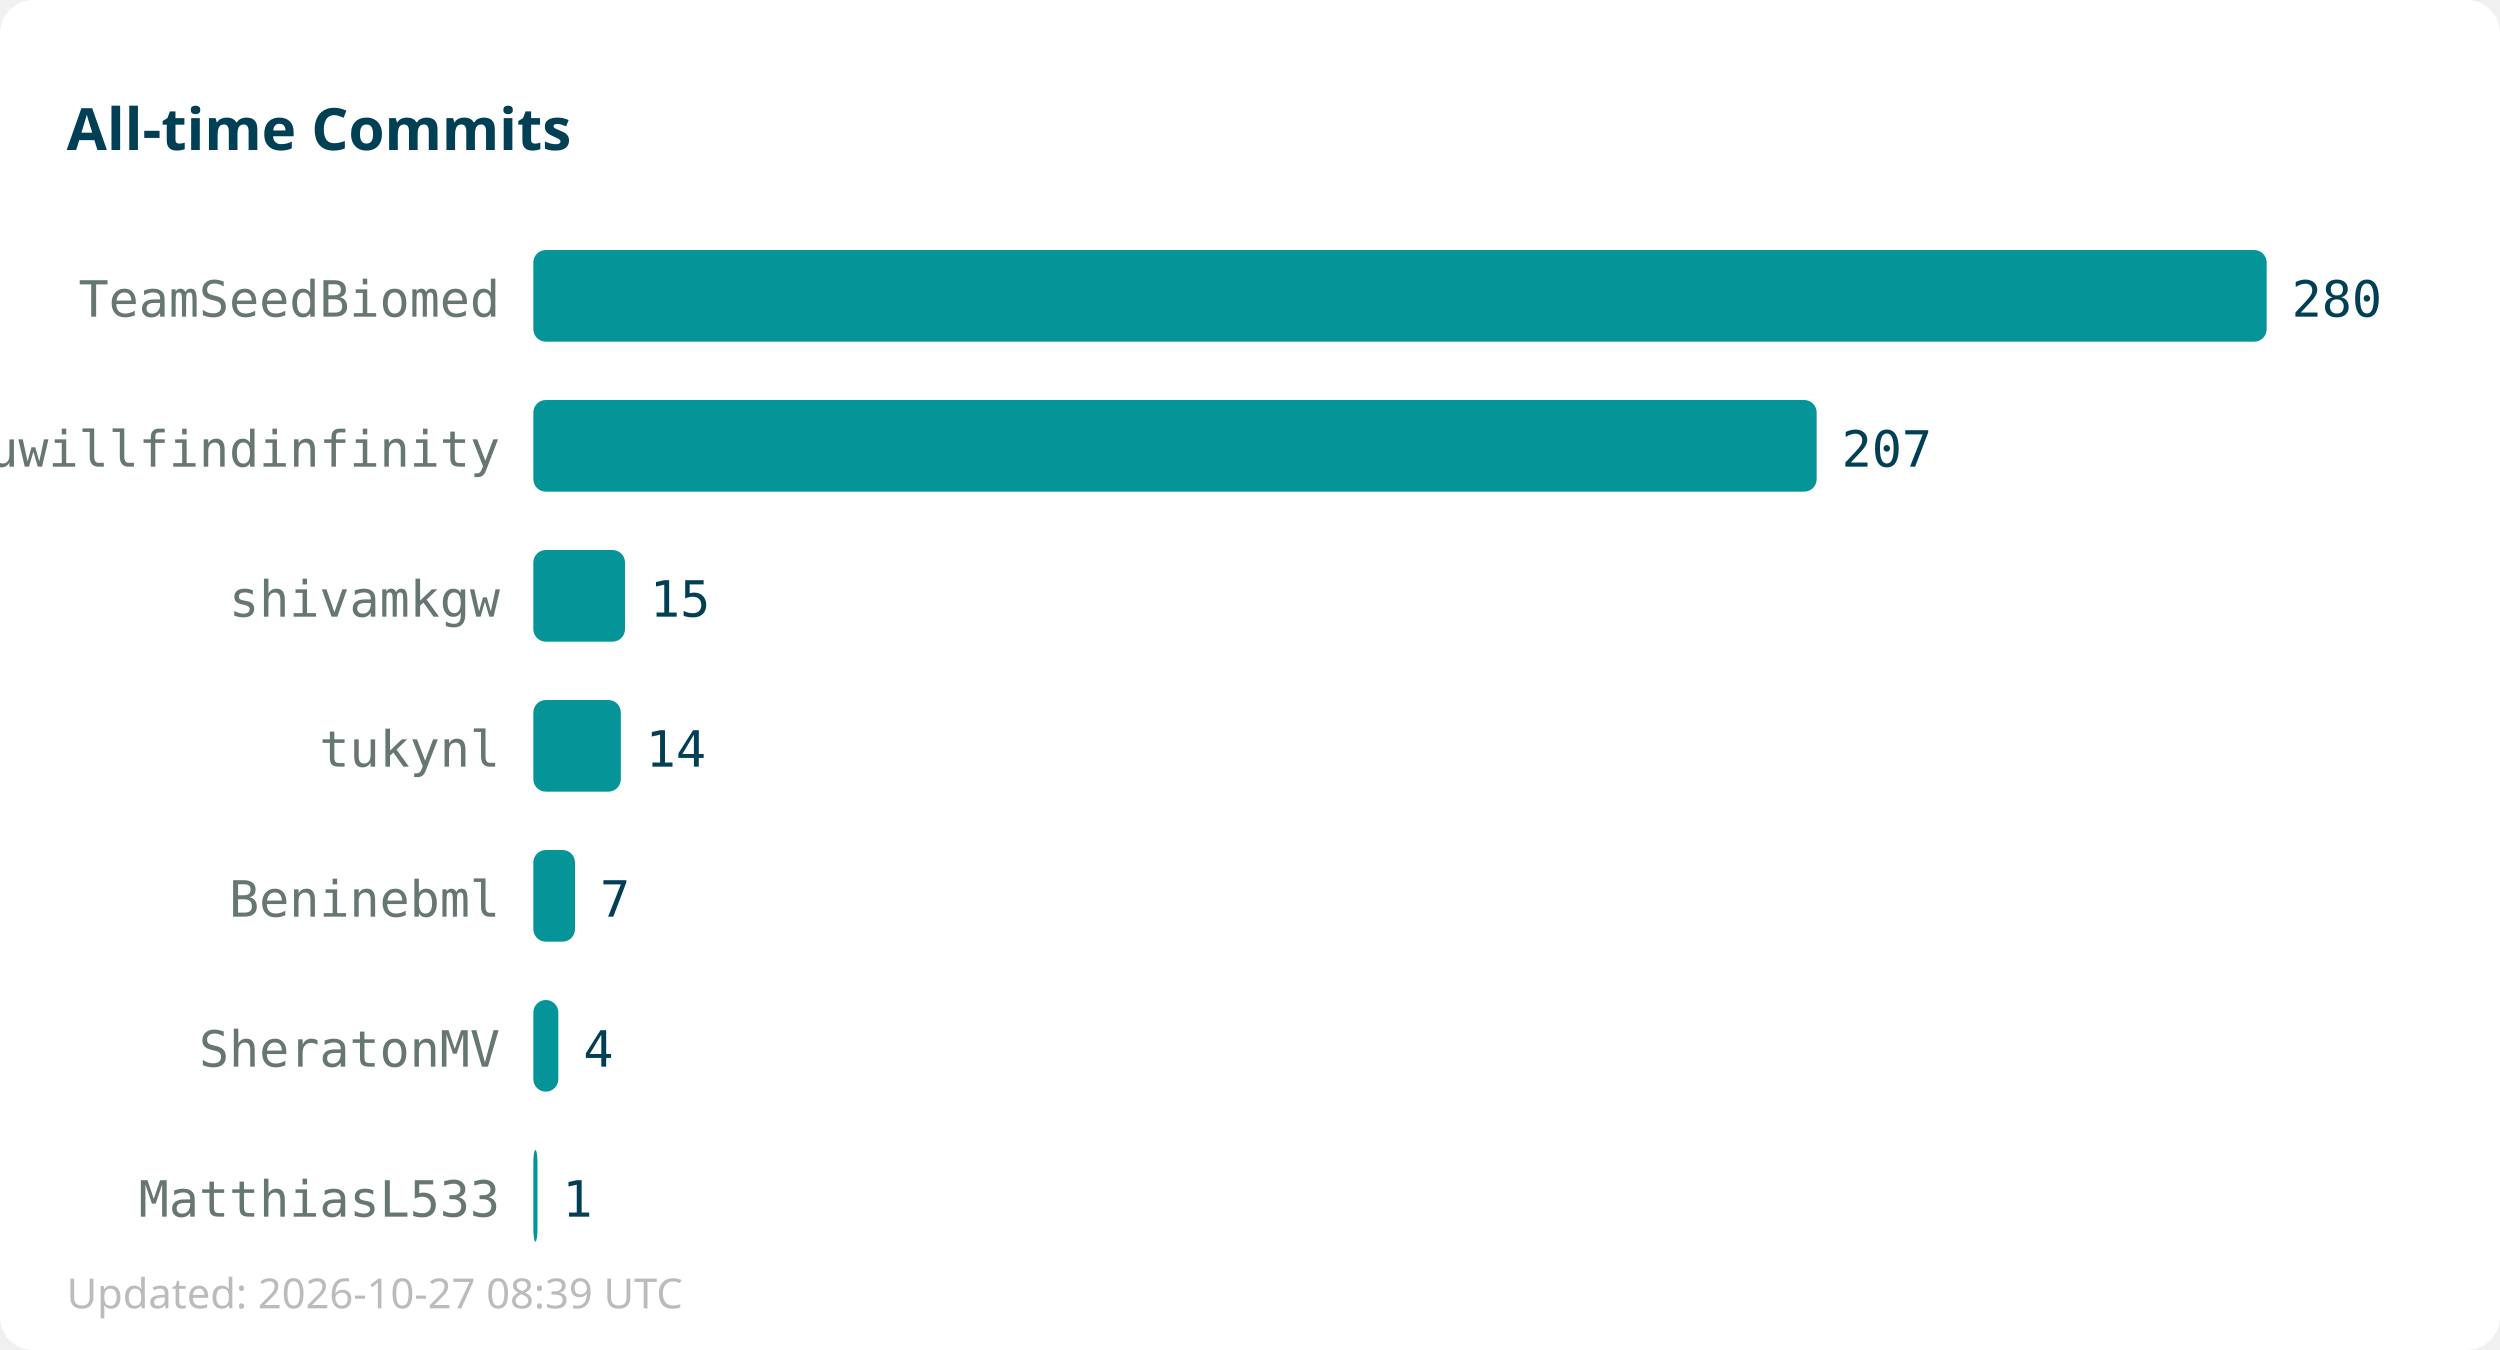
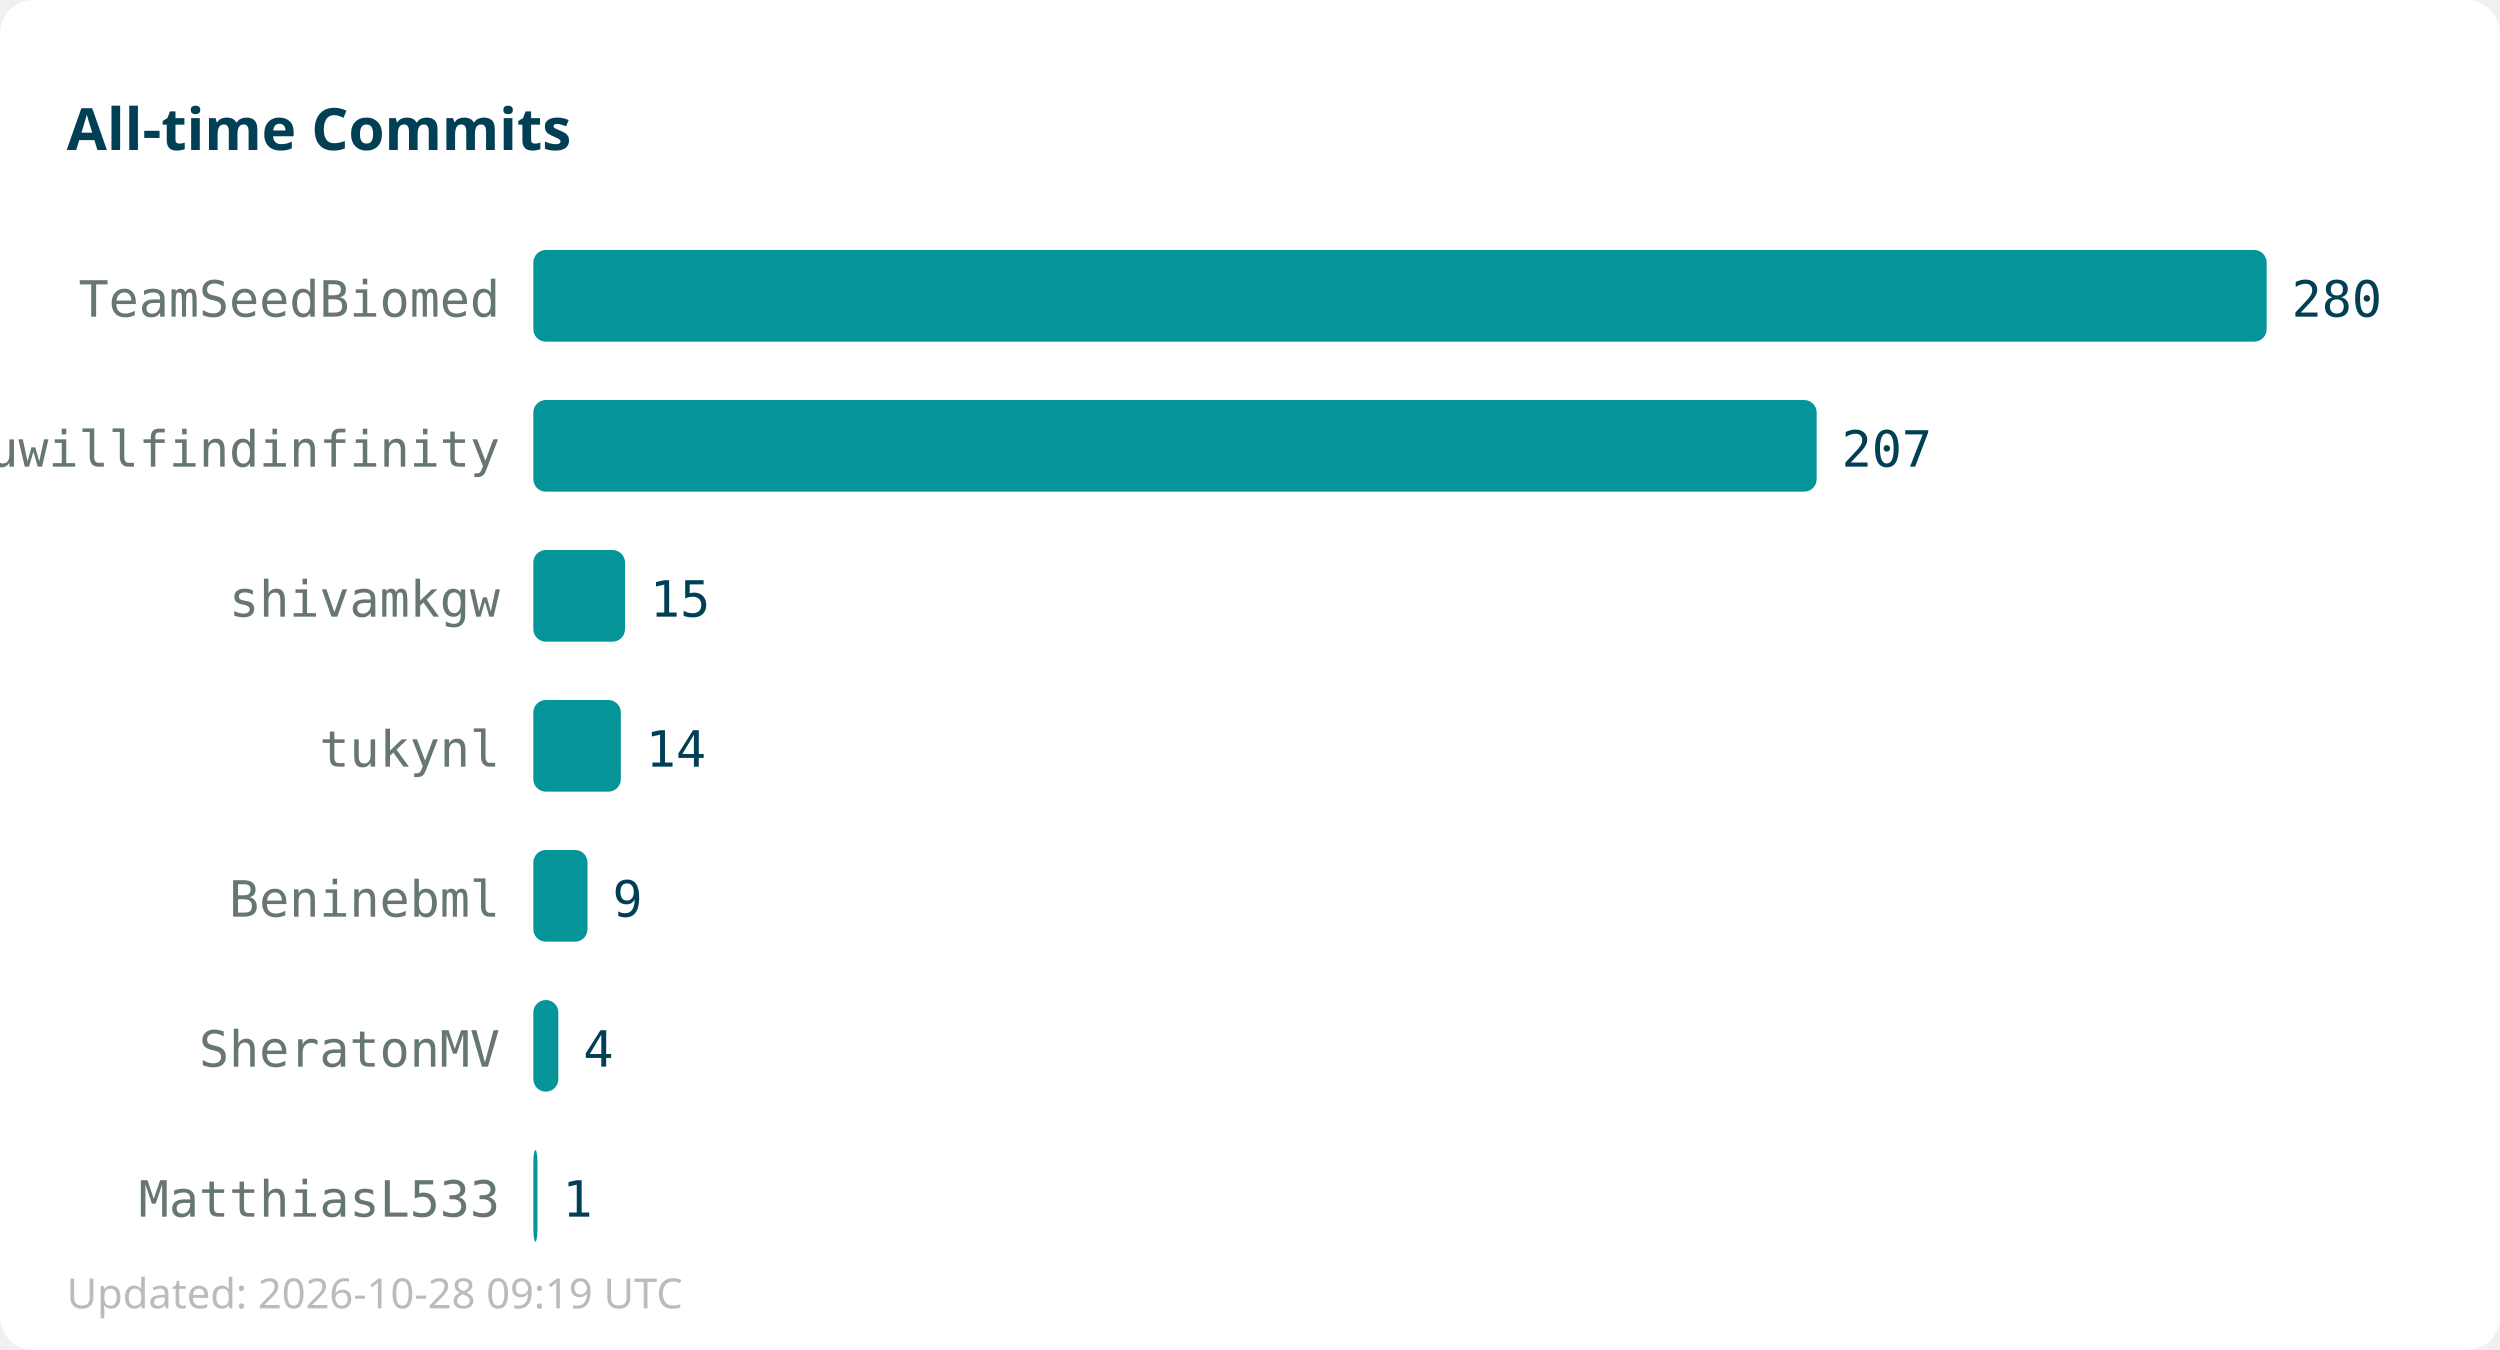
<svg xmlns="http://www.w3.org/2000/svg" width="600" height="324">
  <rect width="600" height="324" fill="#ffffff" rx="8" />
  <text x="16" y="36" font-family="sans-serif" font-size="14" font-weight="bold" fill="#013f54">All-time Commits</text>
  <text x="120" y="76" text-anchor="end" font-family="monospace" font-size="12" fill="#667672">TeamSeedBiomed</text>
  <rect x="128" y="60" width="416" height="22" fill="#059598" rx="3" />
  <text x="550" y="76" font-family="monospace" font-size="12" fill="#013f54">280</text>
  <text x="120" y="112" text-anchor="end" font-family="monospace" font-size="12" fill="#667672">youwillfindinfinity</text>
  <rect x="128" y="96" width="308" height="22" fill="#059598" rx="3" />
  <text x="442" y="112" font-family="monospace" font-size="12" fill="#013f54">207</text>
  <text x="120" y="148" text-anchor="end" font-family="monospace" font-size="12" fill="#667672">shivamkgw</text>
  <rect x="128" y="132" width="22" height="22" fill="#059598" rx="3" />
  <text x="156" y="148" font-family="monospace" font-size="12" fill="#013f54">15</text>
  <text x="120" y="184" text-anchor="end" font-family="monospace" font-size="12" fill="#667672">tukynl</text>
  <rect x="128" y="168" width="21" height="22" fill="#059598" rx="3" />
  <text x="155" y="184" font-family="monospace" font-size="12" fill="#013f54">14</text>
  <text x="120" y="220" text-anchor="end" font-family="monospace" font-size="12" fill="#667672">Beninebml</text>
-   <rect x="128" y="204" width="10" height="22" fill="#059598" rx="3" />
-   <text x="144" y="220" font-family="monospace" font-size="12" fill="#013f54">7</text>
+   <rect x="128" y="204" width="13" height="22" fill="#059598" rx="3" />
+   <text x="147" y="220" font-family="monospace" font-size="12" fill="#013f54">9</text>
  <text x="120" y="256" text-anchor="end" font-family="monospace" font-size="12" fill="#667672">SheratonMV</text>
  <rect x="128" y="240" width="6" height="22" fill="#059598" rx="3" />
  <text x="140" y="256" font-family="monospace" font-size="12" fill="#013f54">4</text>
  <text x="120" y="292" text-anchor="end" font-family="monospace" font-size="12" fill="#667672">MatthiasL533</text>
  <rect x="128" y="276" width="1" height="22" fill="#059598" rx="3" />
  <text x="135" y="292" font-family="monospace" font-size="12" fill="#013f54">1</text>
-   <text x="16" y="314" font-family="sans-serif" font-size="10" fill="#bbbbbb">Updated: 2026-10-27 08:39 UTC</text>
+   <text x="16" y="314" font-family="sans-serif" font-size="10" fill="#bbbbbb">Updated: 2026-10-28 09:19 UTC</text>
</svg>
